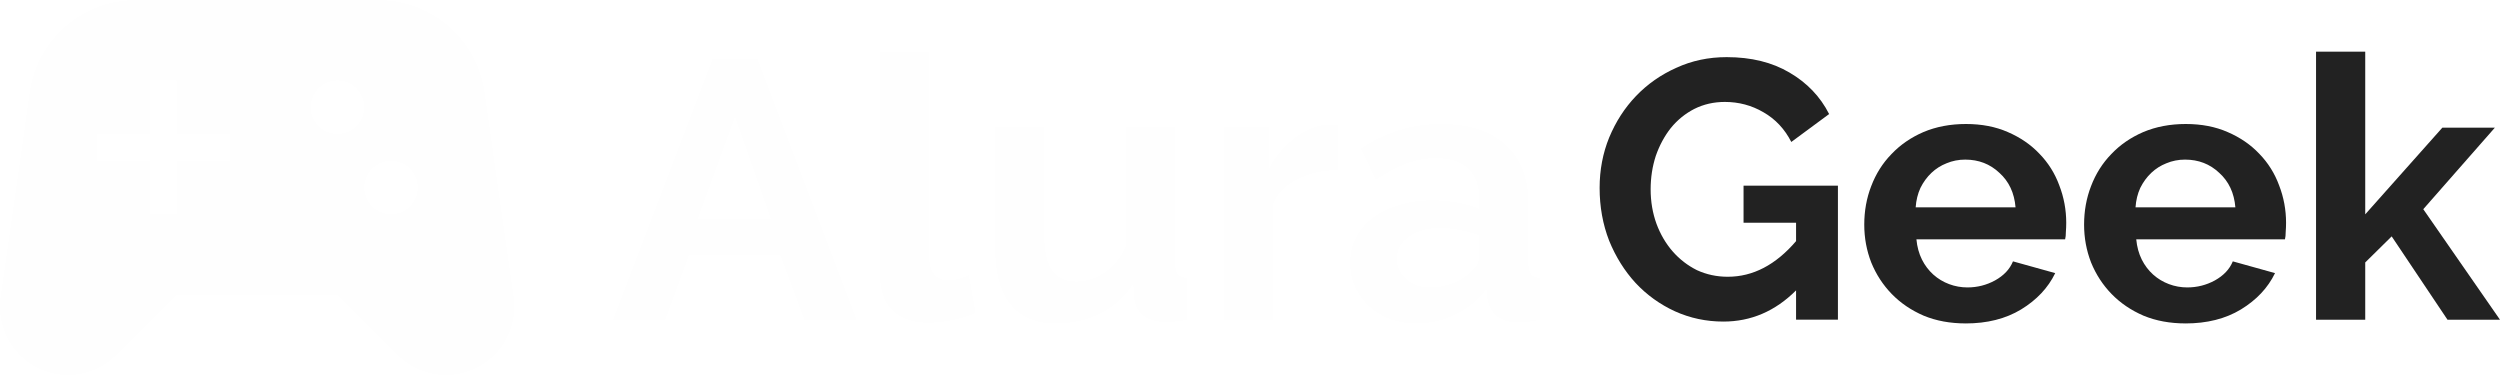
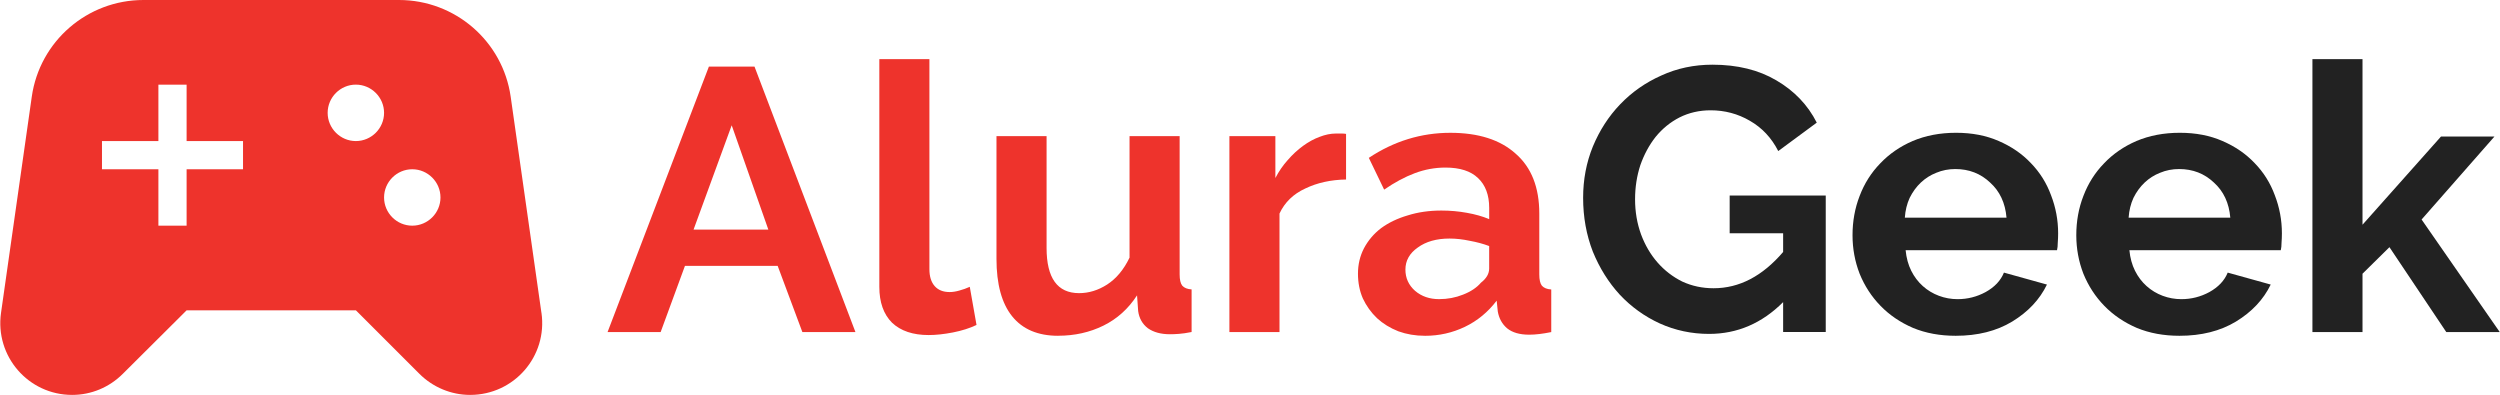
- <svg xmlns="http://www.w3.org/2000/svg" xml:space="preserve" width="1.773in" height="0.266in" version="1.1" style="shape-rendering:geometricPrecision; text-rendering:geometricPrecision; image-rendering:optimizeQuality; fill-rule:evenodd; clip-rule:evenodd" viewBox="0 0 1175.92 176.31">
+ <svg xmlns="http://www.w3.org/2000/svg" xml:space="preserve" width="1.741in" height="0.275in" version="1.1" style="shape-rendering:geometricPrecision; text-rendering:geometricPrecision; image-rendering:optimizeQuality; fill-rule:evenodd; clip-rule:evenodd" viewBox="0 0 1168.36 184.59">
  <defs>
    <style type="text/css">
   
-     .fil0 {fill:#FEFEFE;fill-rule:nonzero}
    .fil1 {fill:#222222;fill-rule:nonzero}
+     .fil0 {fill:#EE332C;fill-rule:nonzero}
+     .fil2 {fill:#EE332C;fill-rule:nonzero}
   
  </style>
  </defs>
  <g id="Capa_x0020_1">
-     <g id="_1972067934224">
-       <path class="fil0" d="M335.2 27.69l21.07 0 46.64 122.65 -24.53 0 -11.4 -30.58 -42.84 0 -11.23 30.58 -24.53 0 46.81 -122.65zm27.47 75.32l-16.93 -48.2 -17.62 48.2 34.55 0z" />
-       <path class="fil0" d="M413.94 24.24l23.15 0 0 97.08c0,3.34 0.81,5.93 2.42,7.77 1.61,1.84 3.91,2.76 6.91,2.76 1.38,0 2.88,-0.23 4.49,-0.69 1.73,-0.46 3.34,-1.04 4.84,-1.73l3.11 17.62c-3.11,1.5 -6.74,2.65 -10.88,3.46 -4.15,0.8 -7.89,1.21 -11.23,1.21 -7.25,0 -12.9,-1.9 -16.93,-5.7 -3.91,-3.91 -5.87,-9.44 -5.87,-16.58l0 -105.2z" />
-       <path class="fil0" d="M496.57 152.07c-9.33,0 -16.41,-2.99 -21.24,-8.98 -4.84,-5.99 -7.25,-14.85 -7.25,-26.6l0 -56.66 23.15 0 0 51.65c0,13.94 5.01,20.9 15.03,20.9 4.49,0 8.81,-1.32 12.95,-3.97 4.26,-2.76 7.71,-6.91 10.36,-12.44l0 -56.14 23.15 0 0 63.91c0,2.42 0.4,4.15 1.21,5.18 0.92,1.04 2.36,1.61 4.32,1.73l0 19.69c-2.3,0.46 -4.26,0.75 -5.87,0.86 -1.5,0.11 -2.88,0.17 -4.14,0.17 -4.15,0 -7.54,-0.92 -10.19,-2.76 -2.53,-1.96 -4.03,-4.61 -4.49,-7.95l-0.52 -7.25c-4.03,6.22 -9.21,10.88 -15.55,13.99 -6.33,3.11 -13.3,4.66 -20.9,4.66z" />
-       <path class="fil0" d="M629.6 79.86c-7.02,0.11 -13.3,1.5 -18.83,4.15 -5.53,2.53 -9.5,6.39 -11.92,11.57l0 54.76 -23.15 0 0 -90.52 21.24 0 0 19.35c1.61,-3.11 3.51,-5.87 5.7,-8.29 2.19,-2.53 4.55,-4.72 7.08,-6.56 2.53,-1.84 5.07,-3.23 7.6,-4.15 2.65,-1.03 5.18,-1.55 7.6,-1.55 1.27,0 2.19,0 2.76,0 0.69,0 1.32,0.06 1.9,0.17l0 21.07z" />
-       <path class="fil0" d="M666.03 152.07c-4.38,0 -8.46,-0.69 -12.27,-2.07 -3.8,-1.5 -7.08,-3.51 -9.85,-6.05 -2.76,-2.65 -4.95,-5.7 -6.56,-9.16 -1.5,-3.46 -2.25,-7.25 -2.25,-11.4 0,-4.26 0.92,-8.18 2.76,-11.75 1.96,-3.68 4.61,-6.8 7.95,-9.33 3.46,-2.53 7.54,-4.49 12.26,-5.87 4.72,-1.5 9.9,-2.25 15.55,-2.25 4.03,0 7.94,0.34 11.75,1.04 3.91,0.69 7.37,1.67 10.36,2.94l0 -5.18c0,-5.99 -1.73,-10.59 -5.18,-13.82 -3.34,-3.22 -8.35,-4.84 -15.03,-4.84 -4.84,0 -9.56,0.86 -14.16,2.59 -4.61,1.73 -9.33,4.26 -14.16,7.6l-7.08 -14.68c11.63,-7.72 24.18,-11.57 37.66,-11.57 13.01,0 23.09,3.23 30.23,9.67 7.25,6.33 10.88,15.55 10.88,27.64l0 28.16c0,2.42 0.4,4.15 1.21,5.18 0.92,1.04 2.36,1.61 4.32,1.73l0 19.69c-3.92,0.8 -7.31,1.21 -10.19,1.21 -4.37,0 -7.77,-0.98 -10.19,-2.94 -2.3,-1.96 -3.74,-4.55 -4.32,-7.77l-0.52 -5.01c-4.03,5.3 -8.92,9.33 -14.68,12.09 -5.76,2.77 -11.92,4.15 -18.48,4.15zm6.56 -16.93c3.91,0 7.6,-0.69 11.05,-2.07 3.57,-1.38 6.33,-3.23 8.29,-5.53 2.53,-1.96 3.8,-4.14 3.8,-6.56l0 -10.37c-2.76,-1.04 -5.76,-1.84 -8.98,-2.42 -3.23,-0.69 -6.34,-1.04 -9.33,-1.04 -5.99,0 -10.88,1.38 -14.68,4.15 -3.8,2.65 -5.7,6.05 -5.7,10.19 0,3.92 1.5,7.2 4.49,9.85 2.99,2.54 6.68,3.8 11.05,3.8z" />
+     <g id="_2222381605712">
+       <path class="fil0" d="M331.24 31.13l21.32 0 47.18 124.08 -24.81 0 -11.54 -30.93 -43.34 0 -11.36 30.93 -24.81 0 47.36 -124.08zm27.79 76.2l-17.13 -48.76 -17.83 48.76 34.95 0z" />
+       <path class="fil0" d="M410.9 27.64l23.42 0 0 98.21c0,3.38 0.82,6 2.45,7.87 1.63,1.86 3.96,2.8 6.99,2.8 1.4,0 2.91,-0.23 4.54,-0.7 1.75,-0.46 3.38,-1.05 4.89,-1.75l3.15 17.83c-3.15,1.51 -6.82,2.68 -11.01,3.5 -4.2,0.81 -7.98,1.22 -11.36,1.22 -7.34,0 -13.05,-1.92 -17.12,-5.77 -3.96,-3.96 -5.94,-9.55 -5.94,-16.78l0 -106.43z" />
+       <path class="fil0" d="M494.5 156.96c-9.44,0 -16.6,-3.03 -21.49,-9.09 -4.89,-6.06 -7.34,-15.03 -7.34,-26.91l0 -57.32 23.42 0 0 52.25c0,14.1 5.07,21.14 15.2,21.14 4.54,0 8.91,-1.34 13.1,-4.02 4.31,-2.8 7.8,-6.99 10.48,-12.58l0 -56.8 23.42 0 0 64.66c0,2.45 0.41,4.2 1.22,5.24 0.93,1.05 2.39,1.63 4.37,1.75l0 19.92c-2.33,0.46 -4.31,0.76 -5.94,0.87 -1.51,0.12 -2.91,0.17 -4.19,0.17 -4.2,0 -7.63,-0.93 -10.31,-2.8 -2.56,-1.98 -4.08,-4.66 -4.54,-8.04l-0.52 -7.34c-4.08,6.29 -9.32,11.01 -15.73,14.16 -6.41,3.15 -13.45,4.72 -21.14,4.72z" />
+       <path class="fil0" d="M629.08 83.91c-7.11,0.12 -13.45,1.51 -19.05,4.2 -5.59,2.56 -9.61,6.46 -12.06,11.71l0 55.4 -23.42 0 0 -91.57 21.49 0 0 19.57c1.63,-3.14 3.55,-5.94 5.77,-8.39 2.21,-2.56 4.6,-4.77 7.17,-6.64 2.56,-1.87 5.13,-3.26 7.69,-4.2 2.68,-1.05 5.24,-1.57 7.69,-1.57 1.28,0 2.21,0 2.8,0 0.7,0 1.34,0.06 1.92,0.17l0 21.32z" />
+       <path class="fil0" d="M665.93 156.96c-4.43,0 -8.56,-0.7 -12.41,-2.1 -3.84,-1.51 -7.16,-3.55 -9.96,-6.12 -2.8,-2.68 -5.01,-5.77 -6.64,-9.26 -1.51,-3.5 -2.27,-7.34 -2.27,-11.53 0,-4.31 0.93,-8.27 2.8,-11.88 1.98,-3.73 4.66,-6.87 8.04,-9.44 3.5,-2.56 7.63,-4.54 12.41,-5.94 4.78,-1.51 10.02,-2.27 15.73,-2.27 4.08,0 8.04,0.35 11.88,1.05 3.96,0.7 7.46,1.69 10.48,2.97l0 -5.24c0,-6.06 -1.75,-10.72 -5.24,-13.98 -3.38,-3.26 -8.45,-4.89 -15.2,-4.89 -4.89,0 -9.67,0.87 -14.33,2.62 -4.66,1.75 -9.44,4.31 -14.33,7.69l-7.17 -14.85c11.77,-7.81 24.46,-11.71 38.1,-11.71 13.17,0 23.36,3.26 30.58,9.79 7.34,6.41 11.01,15.73 11.01,27.96l0 28.49c0,2.45 0.41,4.2 1.22,5.24 0.93,1.05 2.39,1.63 4.37,1.75l0 19.92c-3.96,0.81 -7.4,1.22 -10.31,1.22 -4.43,0 -7.86,-0.99 -10.31,-2.97 -2.33,-1.98 -3.79,-4.6 -4.37,-7.87l-0.52 -5.07c-4.08,5.36 -9.03,9.44 -14.85,12.23 -5.83,2.8 -12.06,4.2 -18.7,4.2zm6.64 -17.13c3.96,0 7.69,-0.7 11.18,-2.1 3.61,-1.4 6.41,-3.26 8.39,-5.59 2.56,-1.98 3.84,-4.19 3.84,-6.64l0 -10.49c-2.8,-1.05 -5.83,-1.86 -9.09,-2.45 -3.26,-0.7 -6.41,-1.05 -9.44,-1.05 -6.06,0 -11.01,1.4 -14.85,4.2 -3.84,2.68 -5.77,6.12 -5.77,10.31 0,3.96 1.51,7.28 4.54,9.96 3.03,2.57 6.76,3.85 11.18,3.85z" />
    </g>
-     <g id="_1972067948480">
-       <path class="fil1" d="M844.82 136.52c-9.79,9.79 -21.19,14.68 -34.2,14.68 -8.06,0 -15.66,-1.61 -22.8,-4.84 -7.02,-3.22 -13.19,-7.66 -18.48,-13.3 -5.18,-5.64 -9.33,-12.26 -12.44,-19.87 -3,-7.71 -4.49,-16.01 -4.49,-24.87 0,-8.41 1.5,-16.3 4.49,-23.67 3.11,-7.48 7.31,-13.99 12.61,-19.52 5.41,-5.64 11.75,-10.08 19,-13.3 7.25,-3.34 15.14,-5.01 23.66,-5.01 11.52,0 21.36,2.42 29.54,7.25 8.29,4.84 14.51,11.34 18.65,19.52l-17.79 13.13c-3.11,-6.1 -7.48,-10.77 -13.13,-13.99 -5.53,-3.23 -11.57,-4.84 -18.14,-4.84 -5.18,0 -9.96,1.09 -14.34,3.28 -4.26,2.19 -7.95,5.18 -11.05,8.98 -3,3.8 -5.36,8.18 -7.08,13.13 -1.61,4.95 -2.42,10.19 -2.42,15.72 0,5.76 0.92,11.17 2.76,16.24 1.84,4.95 4.38,9.27 7.6,12.96 3.23,3.69 7.02,6.62 11.4,8.81 4.49,2.07 9.33,3.11 14.51,3.11 11.86,0 22.57,-5.58 32.13,-16.76l0 -8.64 -24.7 0 0 -17.45 44.39 0 0 63.05 -19.69 0 0 -13.82z" />
-       <path class="fil1" d="M924.56 152.07c-7.25,0 -13.82,-1.21 -19.69,-3.63 -5.87,-2.53 -10.88,-5.93 -15.03,-10.19 -4.14,-4.26 -7.37,-9.21 -9.67,-14.85 -2.19,-5.64 -3.28,-11.57 -3.28,-17.79 0,-6.45 1.09,-12.5 3.28,-18.14 2.19,-5.76 5.35,-10.77 9.5,-15.03 4.15,-4.38 9.16,-7.83 15.03,-10.37 5.99,-2.53 12.67,-3.8 20.04,-3.8 7.37,0 13.94,1.27 19.69,3.8 5.87,2.53 10.82,5.93 14.85,10.19 4.15,4.26 7.26,9.21 9.33,14.85 2.19,5.64 3.28,11.52 3.28,17.62 0,1.5 -0.06,2.94 -0.17,4.32 0,1.38 -0.11,2.53 -0.35,3.46l-69.95 0c0.34,3.57 1.21,6.74 2.59,9.5 1.38,2.76 3.17,5.12 5.35,7.08 2.19,1.96 4.66,3.45 7.43,4.49 2.76,1.04 5.64,1.56 8.64,1.56 4.6,0 8.92,-1.09 12.95,-3.28 4.15,-2.3 6.97,-5.3 8.46,-8.98l19.87 5.53c-3.34,6.91 -8.7,12.61 -16.07,17.1 -7.25,4.38 -15.95,6.57 -26.08,6.57zm23.49 -54.59c-0.57,-6.8 -3.11,-12.21 -7.6,-16.24 -4.38,-4.14 -9.73,-6.22 -16.06,-6.22 -3.11,0 -6.05,0.57 -8.81,1.73 -2.65,1.04 -5.01,2.54 -7.08,4.49 -2.07,1.96 -3.8,4.32 -5.18,7.08 -1.27,2.77 -2.02,5.82 -2.25,9.16l46.98 0z" />
-       <path class="fil1" d="M1027.96 152.07c-7.25,0 -13.82,-1.21 -19.69,-3.63 -5.87,-2.53 -10.88,-5.93 -15.03,-10.19 -4.14,-4.26 -7.37,-9.21 -9.67,-14.85 -2.19,-5.64 -3.28,-11.57 -3.28,-17.79 0,-6.45 1.09,-12.5 3.28,-18.14 2.19,-5.76 5.36,-10.77 9.5,-15.03 4.14,-4.38 9.16,-7.83 15.03,-10.37 5.99,-2.53 12.67,-3.8 20.04,-3.8 7.37,0 13.93,1.27 19.69,3.8 5.87,2.53 10.82,5.93 14.85,10.19 4.15,4.26 7.25,9.21 9.33,14.85 2.19,5.64 3.28,11.52 3.28,17.62 0,1.5 -0.06,2.94 -0.17,4.32 0,1.38 -0.12,2.53 -0.35,3.46l-69.95 0c0.34,3.57 1.21,6.74 2.59,9.5 1.38,2.76 3.17,5.12 5.35,7.08 2.19,1.96 4.66,3.45 7.43,4.49 2.76,1.04 5.64,1.56 8.64,1.56 4.6,0 8.92,-1.09 12.95,-3.28 4.14,-2.3 6.97,-5.3 8.46,-8.98l19.86 5.53c-3.34,6.91 -8.69,12.61 -16.06,17.1 -7.25,4.38 -15.95,6.57 -26.08,6.57zm23.49 -54.59c-0.57,-6.8 -3.11,-12.21 -7.6,-16.24 -4.38,-4.14 -9.73,-6.22 -16.06,-6.22 -3.11,0 -6.05,0.57 -8.81,1.73 -2.65,1.04 -5.01,2.54 -7.08,4.49 -2.07,1.96 -3.8,4.32 -5.18,7.08 -1.27,2.77 -2.01,5.82 -2.24,9.16l46.98 0z" />
-       <polygon class="fil1" points="1151.23,150.34 1124.97,111.13 1112.53,123.39 1112.53,150.34 1089.39,150.34 1089.39,24.24 1112.53,24.24 1112.53,100.76 1148.81,59.99 1173.51,59.99 1139.83,98.34 1175.92,150.34 " />
+     <g id="_2222381607296">
+       <path class="fil1" d="M833.39 141.23c-9.9,9.9 -21.43,14.85 -34.6,14.85 -8.16,0 -15.84,-1.63 -23.07,-4.89 -7.11,-3.26 -13.34,-7.75 -18.7,-13.46 -5.24,-5.71 -9.44,-12.41 -12.58,-20.1 -3.03,-7.8 -4.54,-16.19 -4.54,-25.17 0,-8.5 1.51,-16.49 4.54,-23.94 3.14,-7.57 7.4,-14.16 12.76,-19.75 5.48,-5.71 11.88,-10.2 19.22,-13.46 7.34,-3.38 15.32,-5.07 23.94,-5.07 11.65,0 21.61,2.45 29.88,7.34 8.39,4.9 14.68,11.48 18.87,19.75l-18 13.28c-3.14,-6.17 -7.57,-10.89 -13.28,-14.16 -5.59,-3.26 -11.71,-4.89 -18.35,-4.89 -5.24,0 -10.08,1.11 -14.5,3.32 -4.31,2.21 -8.04,5.24 -11.18,9.09 -3.03,3.85 -5.42,8.27 -7.17,13.28 -1.63,5.01 -2.45,10.31 -2.45,15.9 0,5.83 0.93,11.3 2.8,16.43 1.87,5.01 4.43,9.38 7.69,13.11 3.26,3.73 7.11,6.7 11.54,8.91 4.54,2.1 9.43,3.14 14.68,3.14 12,0 22.83,-5.65 32.5,-16.95l0 -8.74 -24.99 0 0 -17.65 44.91 0 0 63.79 -19.92 0 0 -13.98z" />
+       <path class="fil1" d="M914.05 156.96c-7.34,0 -13.98,-1.22 -19.92,-3.67 -5.94,-2.56 -11.01,-6 -15.2,-10.31 -4.19,-4.31 -7.46,-9.32 -9.78,-15.03 -2.21,-5.71 -3.32,-11.71 -3.32,-18 0,-6.53 1.11,-12.64 3.32,-18.35 2.21,-5.82 5.42,-10.89 9.61,-15.2 4.2,-4.43 9.26,-7.92 15.2,-10.49 6.06,-2.56 12.81,-3.84 20.27,-3.84 7.46,0 14.1,1.28 19.92,3.84 5.94,2.56 10.95,6 15.03,10.31 4.2,4.31 7.34,9.32 9.44,15.03 2.21,5.71 3.32,11.65 3.32,17.83 0,1.51 -0.06,2.97 -0.17,4.37 0,1.4 -0.12,2.56 -0.35,3.5l-70.77 0c0.35,3.61 1.22,6.81 2.62,9.61 1.4,2.8 3.2,5.18 5.42,7.17 2.21,1.98 4.72,3.49 7.52,4.54 2.8,1.05 5.71,1.57 8.74,1.57 4.66,0 9.03,-1.11 13.1,-3.32 4.2,-2.33 7.05,-5.36 8.56,-9.09l20.1 5.59c-3.38,6.99 -8.8,12.76 -16.25,17.3 -7.34,4.43 -16.13,6.64 -26.39,6.64zm23.76 -55.22c-0.58,-6.87 -3.14,-12.35 -7.69,-16.43 -4.43,-4.19 -9.84,-6.29 -16.25,-6.29 -3.15,0 -6.12,0.58 -8.91,1.75 -2.68,1.05 -5.07,2.57 -7.17,4.54 -2.1,1.98 -3.84,4.37 -5.24,7.17 -1.28,2.8 -2.04,5.88 -2.27,9.26l47.53 0z" />
+       <path class="fil1" d="M1018.66 156.96c-7.34,0 -13.98,-1.22 -19.92,-3.67 -5.94,-2.56 -11.01,-6 -15.2,-10.31 -4.19,-4.31 -7.46,-9.32 -9.79,-15.03 -2.21,-5.71 -3.32,-11.71 -3.32,-18 0,-6.53 1.1,-12.64 3.32,-18.35 2.21,-5.82 5.42,-10.89 9.61,-15.2 4.19,-4.43 9.26,-7.92 15.2,-10.49 6.06,-2.56 12.81,-3.84 20.27,-3.84 7.46,0 14.1,1.28 19.92,3.84 5.94,2.56 10.95,6 15.03,10.31 4.2,4.31 7.34,9.32 9.44,15.03 2.21,5.71 3.32,11.65 3.32,17.83 0,1.51 -0.06,2.97 -0.17,4.37 0,1.4 -0.12,2.56 -0.35,3.5l-70.77 0c0.35,3.61 1.22,6.81 2.62,9.61 1.4,2.8 3.2,5.18 5.42,7.17 2.21,1.98 4.72,3.49 7.52,4.54 2.8,1.05 5.71,1.57 8.74,1.57 4.66,0 9.03,-1.11 13.1,-3.32 4.19,-2.33 7.05,-5.36 8.56,-9.09l20.1 5.59c-3.38,6.99 -8.8,12.76 -16.25,17.3 -7.34,4.43 -16.13,6.64 -26.39,6.64zm23.76 -55.22c-0.58,-6.87 -3.14,-12.35 -7.69,-16.43 -4.43,-4.19 -9.84,-6.29 -16.25,-6.29 -3.15,0 -6.12,0.58 -8.91,1.75 -2.68,1.05 -5.07,2.57 -7.17,4.54 -2.1,1.98 -3.84,4.37 -5.24,7.17 -1.28,2.8 -2.04,5.88 -2.27,9.26l47.53 0z" />
+       <polygon class="fil1" points="1143.37,155.21 1116.81,115.54 1104.22,127.95 1104.22,155.21 1080.81,155.21 1080.81,27.64 1104.22,27.64 1104.22,105.05 1140.92,63.81 1165.91,63.81 1131.84,102.61 1168.36,155.21 " />
    </g>
-     <path class="fil0" d="M241.6 139.66l-13.73 -96.46c-3.52,-24.81 -24.81,-43.2 -49.87,-43.2l-114.09 0c-25.06,0 -46.34,18.39 -49.87,43.2l-13.73 96.46c-2.77,19.39 12.21,36.64 31.73,36.64 8.56,0 16.62,-3.4 22.67,-9.44l28.46 -28.33 75.56 0 28.33 28.33c6.04,6.04 14.23,9.44 22.67,9.44 19.65,0 34.63,-17.25 31.86,-36.64zm-133.23 -64.1l-25.19 0 0 25.19 -12.59 0 0 -25.19 -25.18 0 0 -12.6 25.18 0 0 -25.19 12.59 0 0 25.19 25.19 0 0 12.6zm50.37 -12.6c-6.93,0 -12.59,-5.67 -12.59,-12.59 0,-6.93 5.67,-12.6 12.59,-12.6 6.93,0 12.59,5.67 12.59,12.6 0,6.93 -5.67,12.59 -12.59,12.59zm25.19 37.78c-6.93,0 -12.59,-5.67 -12.59,-12.59 0,-6.93 5.67,-12.59 12.59,-12.59 6.93,0 12.59,5.66 12.59,12.59 0,6.93 -5.67,12.59 -12.59,12.59z" />
+     <path class="fil2" d="M252.96 146.23l-14.37 -101c-3.69,-25.97 -25.97,-45.23 -52.21,-45.23l-119.45 0c-26.24,0 -48.52,19.25 -52.21,45.23l-14.37 101c-2.9,20.31 12.79,38.37 33.23,38.37 8.96,0 17.41,-3.56 23.73,-9.89l29.8 -29.66 79.11 0 29.67 29.66c6.33,6.33 14.9,9.89 23.73,9.89 20.57,0 36.26,-18.06 33.36,-38.37zm-139.49 -67.11l-26.37 0 0 26.37 -13.19 0 0 -26.37 -26.37 0 0 -13.18 26.37 0 0 -26.37 13.19 0 0 26.37 26.37 0 0 13.18zm52.74 -13.18c-7.25,0 -13.18,-5.94 -13.18,-13.19 0,-7.25 5.93,-13.19 13.18,-13.19 7.25,0 13.19,5.93 13.19,13.19 0,7.25 -5.93,13.19 -13.19,13.19zm26.37 39.55c-7.25,0 -13.18,-5.93 -13.18,-13.18 0,-7.25 5.93,-13.19 13.18,-13.19 7.25,0 13.19,5.93 13.19,13.19 0,7.25 -5.94,13.18 -13.19,13.18z" />
  </g>
</svg>
